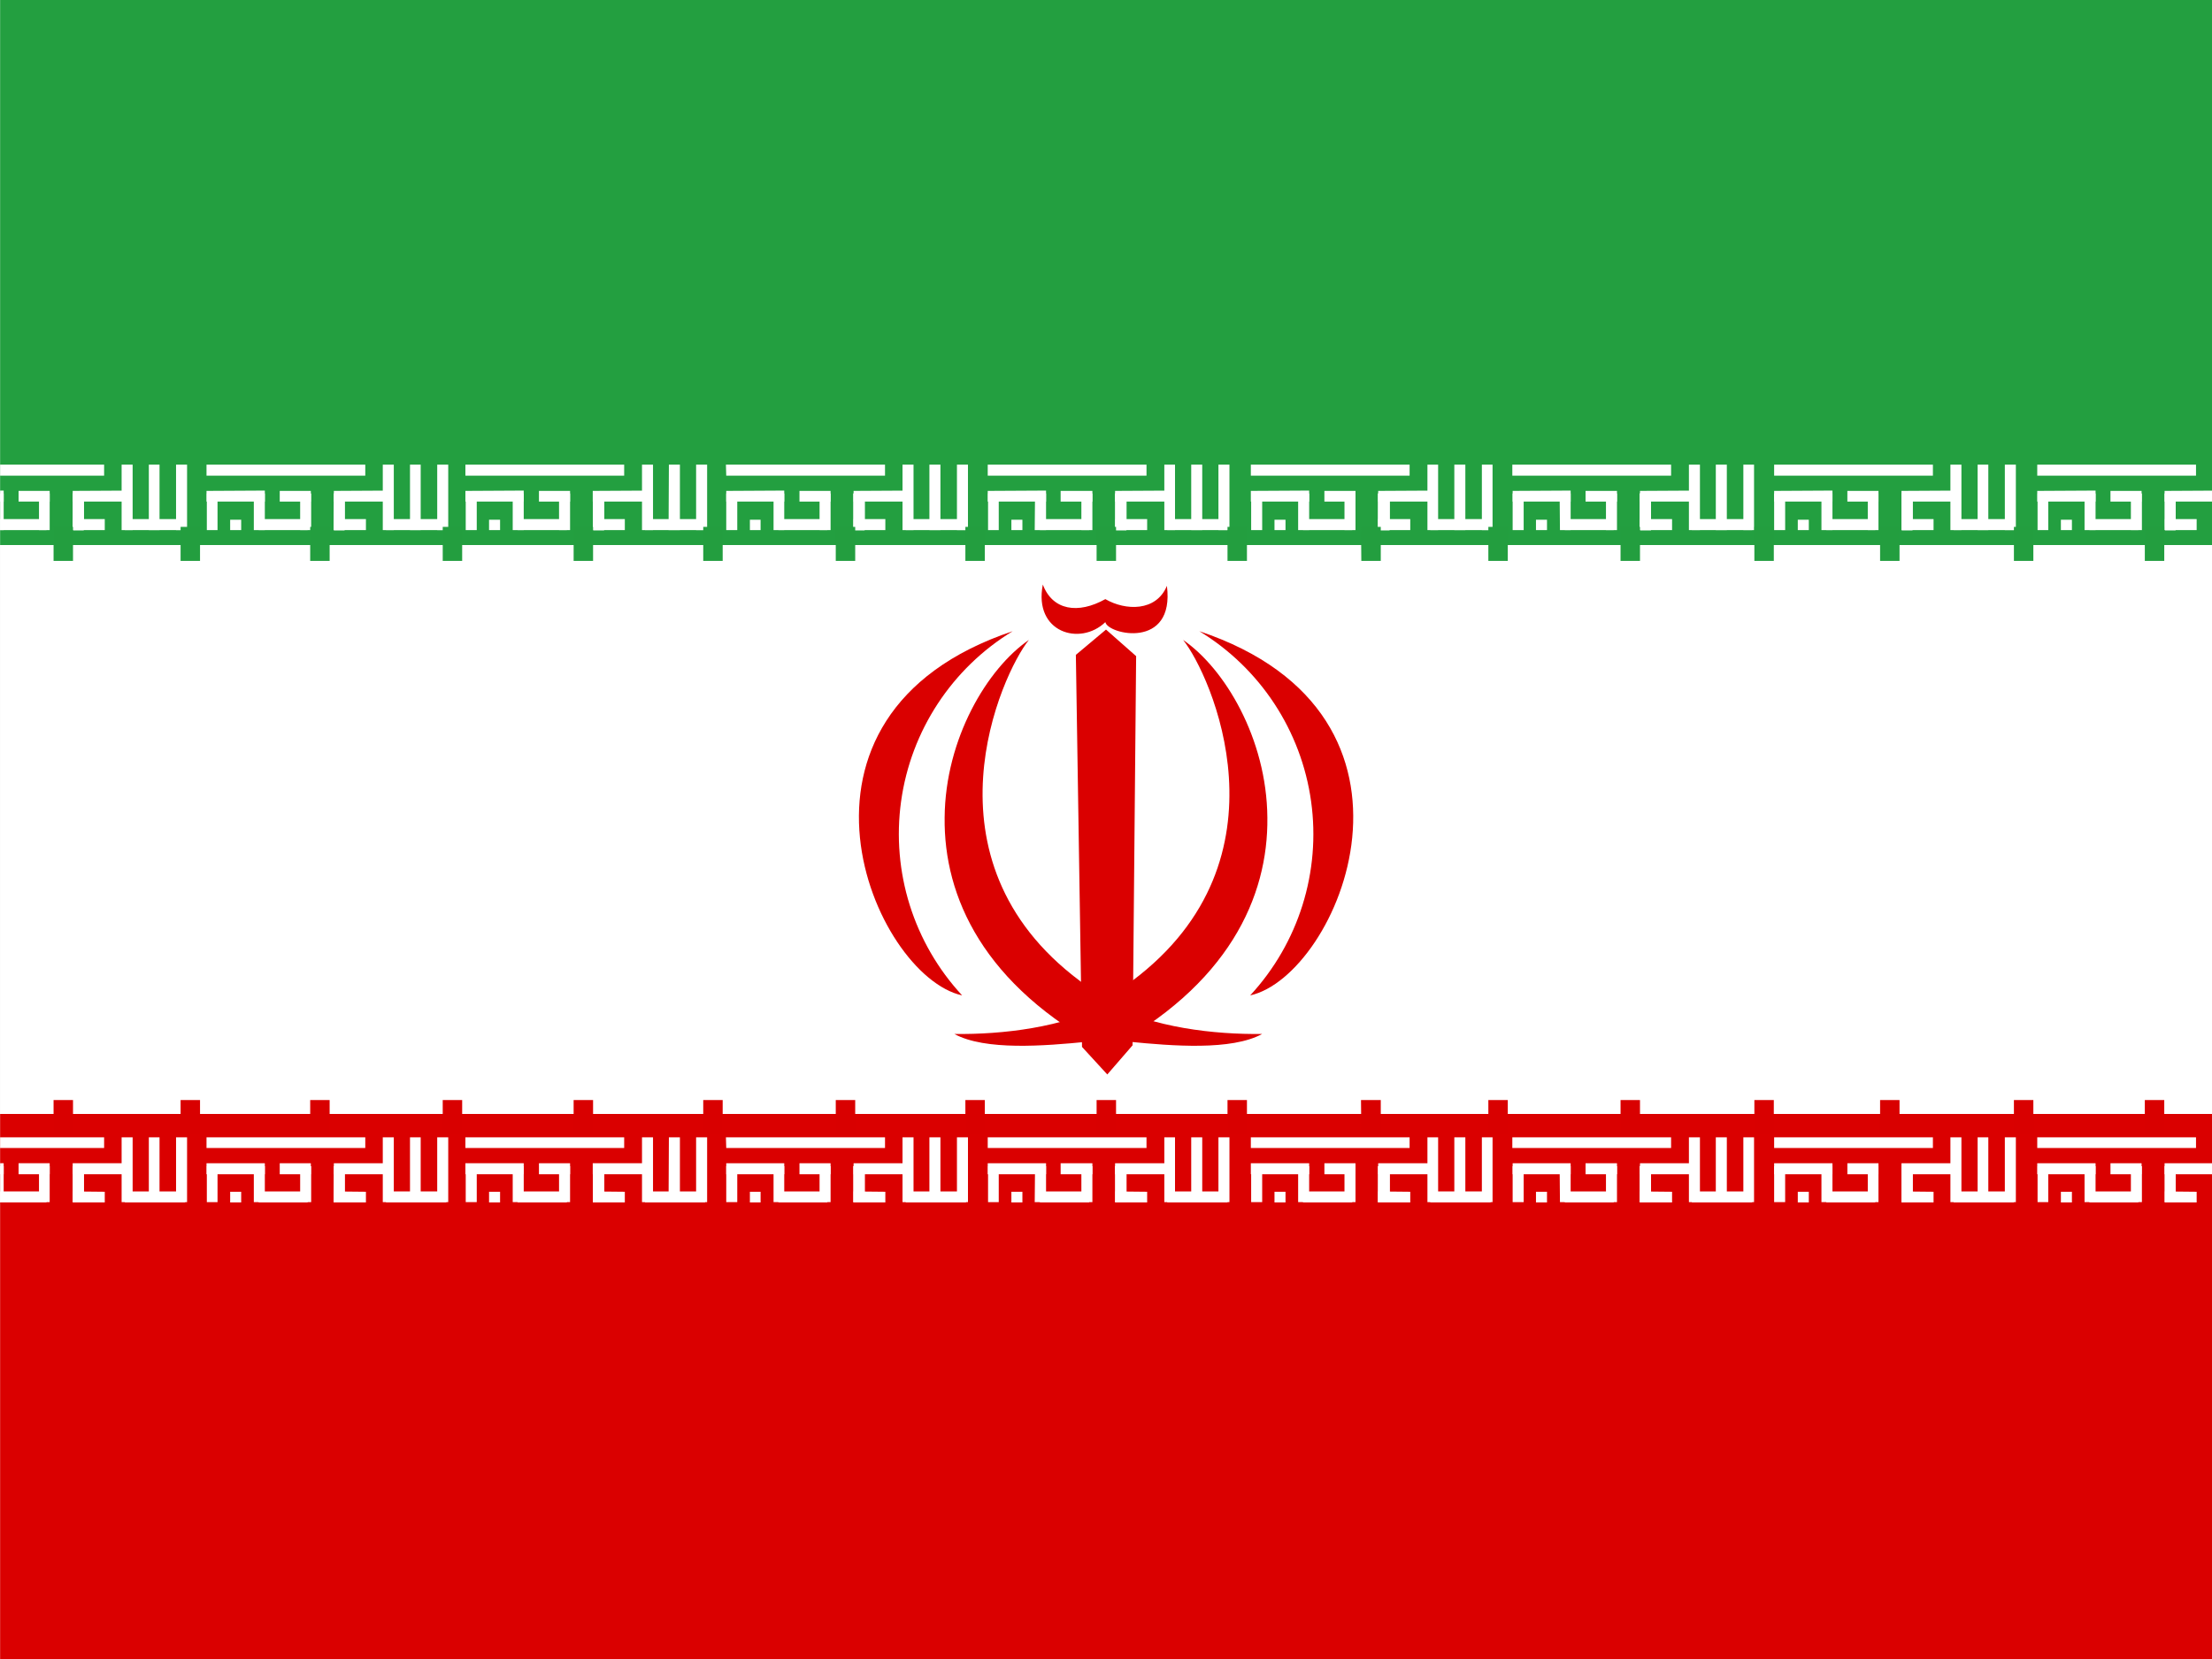
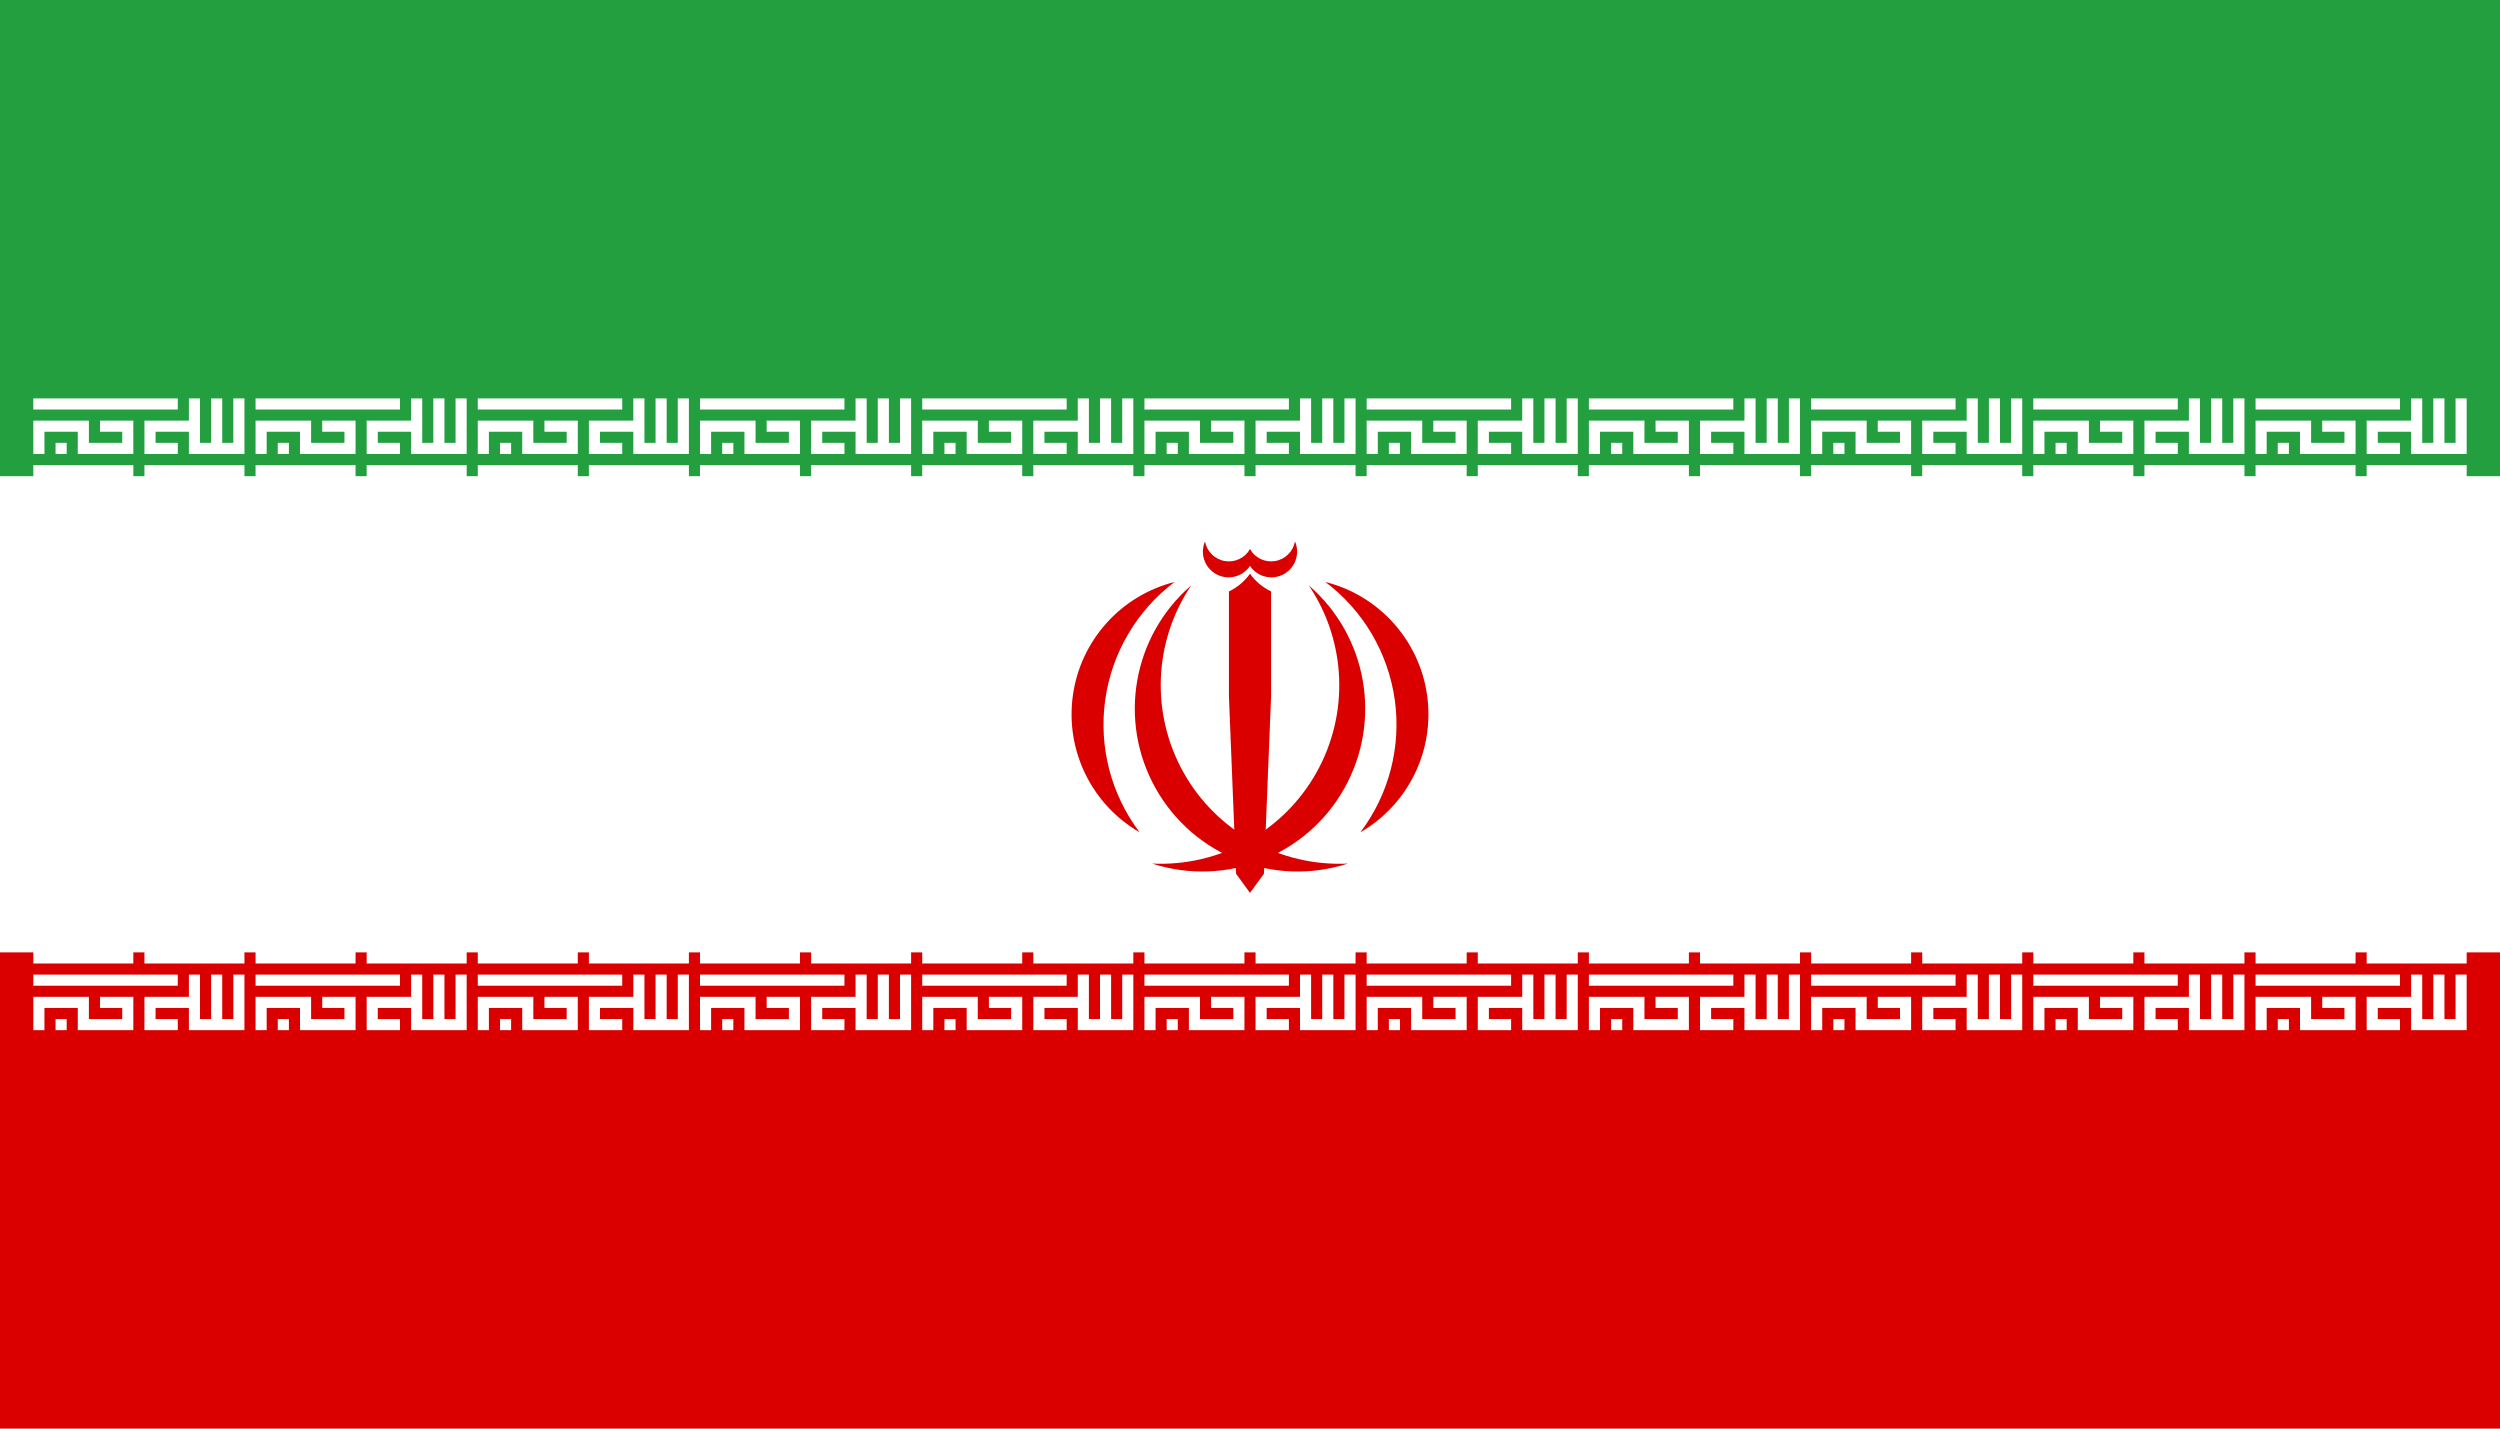
- <svg xmlns="http://www.w3.org/2000/svg" id="flag-icons-ir" viewBox="0 0 640 480">
-   <defs>
-     <clipPath id="ir-a">
-       <path fill-opacity=".7" d="M-85.3 0h682.7v512H-85.3z" />
-     </clipPath>
-   </defs>
-   <g fill-rule="evenodd" clip-path="url(#ir-a)" transform="translate(80)scale(.9375)">
-     <path fill="#fff" d="M-192 0h896v512h-896z" />
-     <path fill="#da0000" d="M-192 343.8h896V512h-896z" />
-     <g fill="#fff" stroke-width="1pt">
-       <path d="M-21.6 351h49v3.3h-49zm7.3 16.8h3.4v3.3h-3.4zm41.9 0v3.3h-9.8v-3.4zm5.2-16.8h3.4v20h-3.4z" />
-       <path d="M52.4 367.7v3.4H33.8v-3.4zm-34.6-7.9H21v11.3h-3.3z" />
-       <path d="M49.6 351H53v20h-3.4zm-8.4 0h3.3v20h-3.3zm-44.8 8v3.4h-18V359zm39.3 0v3.4h-18V359z" />
-       <path d="M17.8 359.9H21V371h-3.3z" />
-       <path d="M17.8 359.9H21V371h-3.3z" />
-       <path d="M17.8 359.9H21V371h-3.3zm-39.3 0h3.3V371h-3.3zm28.8 0h3.4V371H7.3zm-14.3 0h3.4V371H-7z" />
-       <path d="M9.6 367.7v3.4H-5.5v-3.4zm1-8.7v3.4H1V359z" />
+ <svg xmlns="http://www.w3.org/2000/svg" xmlns:xlink="http://www.w3.org/1999/xlink" viewBox="0 0 630 360" width="1750" height="1000" preserveAspectRatio="none">
+   <rect width="630" height="360" fill="#da0000" />
+   <rect width="630" height="240" fill="#fff" />
+   <rect width="630" height="120" fill="#239f40" />
+   <g transform="translate(8.4,100.4)">
+     <g id="tb4">
+       <g id="tb1" fill="none" stroke="#fff" stroke-width="2">
+         <path id="tbp1" d="M0,1H26M1,10V5H9V9H17V5H12M4,9H6M26,9H21V5H29M29,0V9H37V0M33,0V9" transform="scale(1.4)" />
+         <path id="tbp2" d="M0,7H9M10,7H19" transform="scale(2.8)" />
+         <use xlink:href="#tbp2" y="120" />
+         <use xlink:href="#tbp1" y="145.2" />
+       </g>
+       <g id="tb3">
+         <use xlink:href="#tb1" x="56" />
+         <use xlink:href="#tb1" x="112" />
+         <use xlink:href="#tb1" x="168" />
+       </g>
    </g>
-     <g fill="#fff" stroke-width="1pt">
-       <path d="M-102.2 351h49v3.3h-49zm7.3 16.8h3.4v3.3H-95zm41.9 0v3.3h-9.8v-3.4zm5.2-16.8h3.4v20h-3.4z" />
-       <path d="M-28.2 367.7v3.4h-18.6v-3.4zm-34.6-7.9h3.3v11.3h-3.3z" />
-       <path d="M-31 351h3.4v20H-31zm-8.4 0h3.3v20h-3.3zm-44.8 8v3.4h-18V359zm39.3 0v3.4h-18V359z" />
-       <path d="M-62.8 359.9h3.3V371h-3.3z" />
-       <path d="M-62.8 359.9h3.3V371h-3.3z" />
-       <path d="M-62.8 359.9h3.3V371h-3.3zm-39.3 0h3.3V371h-3.3zm28.8 0h3.3V371h-3.3zm-14.3 0h3.4V371h-3.4z" />
-       <path d="M-71 367.7v3.4h-15v-3.4zm1-8.7v3.4h-9.6V359z" />
+     <use xlink:href="#tb3" x="168" />
+     <use xlink:href="#tb4" x="392" />
+   </g>
+   <g fill="#da0000" transform="matrix(45,0,0,45,315,180)">
+     <g id="emblem_half">
+       <path d="M-0.548,0.836A0.912,0.912 0 0,0 0.329,-0.722A1,1 0 0,1 -0.548,0.836" />
+       <path d="M0.618,0.661A0.764,0.764 0 0,0 0.422,-0.741A1,1 0 0,1 0.618,0.661" />
+       <path d="M0,1 -0.05,0 0,-0.787A0.31,0.31 0 0,0 0.118,-0.688V-0.1L0.078,0.893z" />
+       <path d="M-0.02,-0.85 0,-0.831A0.144,0.144 0 0,0 0.252,-0.968A0.136,0.136 0 0,1 0,-0.925" />
    </g>
-     <g fill="#fff" stroke-width="1pt">
-       <path d="M58.3 351h49v3.3h-49zm7.3 16.8H69v3.3h-3.4zm41.9 0v3.3h-9.8v-3.4zm5.3-16.8h3.4v20h-3.4z" />
-       <path d="M132.3 367.7v3.4h-18.6v-3.4zm-34.6-7.9h3.4v11.3h-3.4z" />
-       <path d="M129.5 351h3.4v20h-3.4zm-8.4 0h3.4v20H121zm-44.8 8v3.4h-18V359zm39.3 0v3.4h-18V359z" />
-       <path d="M97.7 359.9h3.4V371h-3.4z" />
-       <path d="M97.7 359.9h3.4V371h-3.4z" />
-       <path d="M97.7 359.9h3.4V371h-3.4zm-39.3 0h3.4V371h-3.4zm28.8 0h3.4V371h-3.4zm-14.3 0h3.4V371h-3.4z" />
-       <path d="M89.6 367.7v3.4H74.4v-3.4zm1-8.7v3.4H81V359z" />
-     </g>
-     <g fill="#fff" stroke-width="1pt">
-       <path d="M622.7 351h49v3.3h-49zm7.3 16.8h3.4v3.3H630zm41.9 0v3.3H662v-3.4zm5.3-16.8h3.3v20h-3.4z" />
-       <path d="M696.7 367.7v3.4H678v-3.4zm-34.6-7.9h3.4v11.3H662z" />
-       <path d="M694 351h3.3v20h-3.4zm-8.5 0h3.4v20h-3.4zm-44.8 8v3.4h-18V359zm39.3 0v3.4h-18V359z" />
-       <path d="M662 359.9h3.5V371H662z" />
-       <path d="M662 359.9h3.5V371H662z" />
-       <path d="M662 359.9h3.5V371H662zm-39.2 0h3.4V371h-3.4zm28.8 0h3.4V371h-3.4zm-14.3 0h3.4V371h-3.4z" />
-       <path d="M654 367.7v3.4h-15.2v-3.4zm1-8.7v3.4h-9.6V359z" />
-     </g>
-     <g fill="#fff" stroke-width="1pt">
-       <path d="M138.7 351h49.1v3.3h-49zm7.4 16.8h3.3v3.3h-3.3zm41.8 0v3.3h-9.8v-3.4zm5.3-16.8h3.4v20h-3.4z" />
-       <path d="M212.8 367.7v3.4h-18.6v-3.4zm-34.7-7.9h3.4v11.3h-3.4z" />
-       <path d="M210 351h3.4v20H210zm-8.5 0h3.4v20h-3.4zm-44.8 8v3.4h-17.9V359zm39.3 0v3.4h-17.9V359z" />
-       <path d="M178.1 359.9h3.4V371h-3.4z" />
-       <path d="M178.1 359.9h3.4V371h-3.4z" />
-       <path d="M178.1 359.9h3.4V371h-3.4zm-39.3 0h3.4V371h-3.4zm28.8 0h3.4V371h-3.4zm-14.2 0h3.3V371h-3.3z" />
-       <path d="M170 367.7v3.4h-15.1v-3.4zm1-8.7v3.4h-9.6V359z" />
-     </g>
-     <g fill="#fff" stroke-width="1pt">
-       <path d="M219.5 351h49v3.3h-49zm7.3 16.8h3.4v3.3h-3.4zm41.9 0v3.3h-9.8v-3.4zM274 351h3.3v20H274z" />
-       <path d="M293.5 367.7v3.4h-18.6v-3.4zm-34.6-7.9h3.4v11.3h-3.4z" />
-       <path d="M290.7 351h3.4v20h-3.4zm-8.4 0h3.4v20h-3.4zm-44.8 8v3.4h-18V359zm39.3 0v3.4h-18V359z" />
-       <path d="M258.9 359.9h3.4V371h-3.4z" />
-       <path d="M258.9 359.9h3.4V371h-3.4z" />
-       <path d="M258.9 359.9h3.4V371h-3.4zm-39.3 0h3.3V371h-3.3zm28.8 0h3.4V371h-3.4zm-14.3 0h3.4V371H234z" />
-       <path d="M250.8 367.7v3.4h-15.2v-3.4zm1-8.7v3.4H242V359z" />
-     </g>
-     <path fill="#239f40" d="M-192 0h896v168.2h-896z" />
-     <g fill="#fff" stroke-width="1pt">
-       <path d="M300.7 351h49v3.3h-49zm7.3 16.8h3.4v3.3H308zm41.9 0v3.3H340v-3.4zm5.3-16.8h3.3v20h-3.3z" />
-       <path d="M374.7 367.7v3.4h-18.6v-3.4zm-34.6-7.9h3.4v11.3H340z" />
-       <path d="M372 351h3.3v20H372zm-8.5 0h3.4v20h-3.4zm-44.8 8v3.4h-18V359zm39.3 0v3.4h-18V359z" />
-       <path d="M340 359.9h3.5V371H340z" />
-       <path d="M340 359.9h3.5V371H340z" />
-       <path d="M340 359.9h3.5V371H340zm-39.2 0h3.4V371h-3.4zm28.8 0h3.4V371h-3.4zm-14.3 0h3.4V371h-3.4z" />
-       <path d="M332 367.7v3.4h-15.2v-3.4zm1-8.7v3.4h-9.6V359z" />
-     </g>
-     <g fill="#fff" stroke-width="1pt">
-       <path d="M381.4 351h49v3.3h-49zm7.3 16.8h3.4v3.3h-3.4zm42 0v3.3h-9.9v-3.4zm5.2-16.8h3.4v20h-3.4z" />
-       <path d="M455.4 367.7v3.4h-18.6v-3.4zm-34.6-7.9h3.4v11.3h-3.4z" />
-       <path d="M452.7 351h3.3v20h-3.3zm-8.5 0h3.4v20h-3.4zm-44.8 8v3.4h-17.9V359zm39.3 0v3.4h-17.9V359z" />
-       <path d="M420.8 359.9h3.4V371h-3.4z" />
-       <path d="M420.8 359.9h3.4V371h-3.4z" />
-       <path d="M420.8 359.9h3.4V371h-3.4zm-39.3 0h3.4V371h-3.4zm28.8 0h3.4V371h-3.4zm-14.3 0h3.4V371h-3.3z" />
-       <path d="M412.7 367.7v3.4h-15.1v-3.4zm1-8.7v3.4H404V359z" />
-     </g>
-     <g fill="#fff" stroke-width="1pt">
-       <path d="M462.2 351h49v3.3h-49zm7.3 16.8h3.4v3.3h-3.4zm41.9 0v3.3h-9.8v-3.4zm5.2-16.8h3.4v20h-3.4z" />
-       <path d="M536.2 367.7v3.4h-18.6v-3.4zm-34.7-7.9h3.4v11.3h-3.4z" />
-       <path d="M533.4 351h3.4v20h-3.4zm-8.4 0h3.3v20H525zm-44.8 8v3.4h-18V359zm39.3 0v3.4h-18V359z" />
-       <path d="M501.6 359.9h3.3V371h-3.3z" />
-       <path d="M501.6 359.9h3.3V371h-3.3z" />
-       <path d="M501.6 359.9h3.3V371h-3.3zm-39.4 0h3.4V371h-3.4zm28.9 0h3.3V371h-3.3zm-14.3 0h3.4V371h-3.4z" />
-       <path d="M493.4 367.7v3.4h-15.1v-3.4zm1-8.7v3.4h-9.6V359z" />
-     </g>
-     <g fill="#fff" stroke-width="1pt">
-       <path d="M543.4 351h49v3.3h-49zm7.3 16.8h3.4v3.3h-3.4zm41.9 0v3.3h-9.8v-3.4zm5.2-16.8h3.4v20h-3.4z" />
-       <path d="M617.4 367.7v3.4h-18.6v-3.4zm-34.6-7.9h3.3v11.3h-3.3z" />
-       <path d="M614.6 351h3.4v20h-3.4zm-8.4 0h3.3v20h-3.3zm-44.8 8v3.4h-18V359zm39.3 0v3.4h-18V359z" />
-       <path d="M582.8 359.9h3.3V371h-3.3z" />
-       <path d="M582.8 359.9h3.3V371h-3.3z" />
-       <path d="M582.8 359.9h3.3V371h-3.3zm-39.3 0h3.3V371h-3.3zm28.8 0h3.4V371h-3.4zm-14.3 0h3.4V371H558z" />
-       <path d="M574.6 367.7v3.4h-15.1v-3.4zm1-8.7v3.4H566V359z" />
-     </g>
-     <g fill="#fff" stroke-width="1pt">
-       <path d="M-183.8 351h49v3.3h-49zm7.3 16.8h3.4v3.3h-3.4zm42 0v3.3h-9.9v-3.4zm5.2-16.8h3.4v20h-3.4z" />
-       <path d="M-109.8 367.7v3.4h-18.6v-3.4zm-34.6-7.9h3.4v11.3h-3.4z" />
-       <path d="M-112.5 351h3.3v20h-3.3zm-8.5 0h3.4v20h-3.4zm-44.8 8v3.4h-17.9V359zm39.3 0v3.4h-17.9V359z" />
-       <path d="M-144.4 359.9h3.4V371h-3.4z" />
-       <path d="M-144.4 359.9h3.4V371h-3.4z" />
-       <path d="M-144.4 359.9h3.4V371h-3.4zm-39.3 0h3.4V371h-3.4zm28.8 0h3.4V371h-3.4zm-14.3 0h3.4V371h-3.4z" />
-       <path d="M-152.5 367.7v3.4h-15.2v-3.4zm1-8.7v3.4h-9.6V359z" />
-     </g>
-     <g fill="#fff" stroke-width="1pt">
-       <path d="M-21.6 143.4h49v3.4h-49zm7.3 17h3.4v3.2h-3.4zm41.9-.2v3.4h-9.8v-3.4zm5.2-16.8h3.4v20.2h-3.4z" />
-       <path d="M52.4 160.2v3.4H33.8v-3.4zm-34.6-7.9H21v11.3h-3.3z" />
-       <path d="M49.6 143.4H53v20.2h-3.4zm-8.4 0h3.3v20.2h-3.3zm-44.8 8v3.4h-18v-3.3zm39.3 0v3.4h-18v-3.3z" />
-       <path d="M17.8 152.3H21v11.3h-3.3z" />
-       <path d="M17.8 152.3H21v11.3h-3.3z" />
-       <path d="M17.8 152.3H21v11.3h-3.3zm-39.3 0h3.3v11.3h-3.3zm28.8 0h3.4v11.3H7.3zm-14.3 0h3.4v11.3H-7z" />
-       <path d="M9.6 160.2v3.4H-5.5v-3.4zm1-8.7v3.3H1v-3.3z" />
-     </g>
-     <g fill="#fff" stroke-width="1pt">
-       <path d="M-102.2 143.4h49v3.4h-49zm7.3 17h3.4v3.2H-95zm41.9-.2v3.4h-9.8v-3.4zm5.2-16.8h3.4v20.2h-3.4z" />
-       <path d="M-28.2 160.2v3.4h-18.6v-3.4zm-34.6-7.9h3.3v11.3h-3.3z" />
-       <path d="M-31 143.4h3.4v20.2H-31zm-8.4 0h3.3v20.2h-3.3zm-44.8 8v3.4h-18v-3.3zm39.3 0v3.4h-18v-3.3z" />
-       <path d="M-62.8 152.3h3.3v11.3h-3.3z" />
-       <path d="M-62.8 152.3h3.3v11.3h-3.3z" />
-       <path d="M-62.8 152.3h3.3v11.3h-3.3zm-39.3 0h3.3v11.3h-3.3zm28.8 0h3.3v11.3h-3.3zm-14.3 0h3.4v11.3h-3.4z" />
-       <path d="M-71 160.2v3.4h-15v-3.4zm1-8.7v3.3h-9.6v-3.3z" />
-     </g>
-     <g fill="#fff" stroke-width="1pt">
-       <path d="M58.3 143.4h49v3.4h-49zm7.3 17H69v3.2h-3.4zm41.9-.2v3.4h-9.8v-3.4zm5.3-16.8h3.4v20.2h-3.4z" />
-       <path d="M132.3 160.2v3.4h-18.6v-3.4zm-34.6-7.9h3.4v11.3h-3.4z" />
-       <path d="M129.5 143.4h3.4v20.2h-3.4zm-8.4 0h3.4v20.2H121zm-44.8 8v3.4h-18v-3.3zm39.3 0v3.4h-18v-3.3z" />
-       <path d="M97.7 152.3h3.4v11.3h-3.4z" />
-       <path d="M97.7 152.3h3.4v11.3h-3.4z" />
-       <path d="M97.7 152.3h3.4v11.3h-3.4zm-39.3 0h3.4v11.3h-3.4zm28.8 0h3.4v11.3h-3.4zm-14.3 0h3.4v11.3h-3.4z" />
-       <path d="M89.6 160.2v3.4H74.4v-3.4zm1-8.7v3.3H81v-3.3z" />
-     </g>
-     <g fill="#fff" stroke-width="1pt">
-       <path d="M622.7 143.4h49v3.4h-49zm7.3 17h3.4v3.2H630zm41.9-.2v3.4H662v-3.4zm5.3-16.8h3.3v20.2h-3.4z" />
-       <path d="M696.7 160.2v3.4H678v-3.4zm-34.6-7.9h3.4v11.3H662z" />
-       <path d="M694 143.4h3.3v20.2h-3.4zm-8.5 0h3.4v20.2h-3.4zm-44.8 8v3.4h-18v-3.3zm39.3 0v3.4h-18v-3.3z" />
-       <path d="M662 152.3h3.5v11.3H662z" />
-       <path d="M662 152.3h3.5v11.3H662z" />
-       <path d="M662 152.3h3.5v11.3H662zm-39.2 0h3.4v11.3h-3.4zm28.8 0h3.4v11.3h-3.4zm-14.3 0h3.4v11.3h-3.4z" />
-       <path d="M654 160.2v3.4h-15.2v-3.4zm1-8.7v3.3h-9.6v-3.3z" />
-     </g>
-     <g fill="#fff" stroke-width="1pt">
-       <path d="M138.7 143.4h49.1v3.4h-49zm7.4 17h3.3v3.2h-3.3zm41.8-.2v3.4h-9.8v-3.4zm5.3-16.8h3.4v20.2h-3.4z" />
-       <path d="M212.8 160.2v3.4h-18.6v-3.4zm-34.7-7.9h3.4v11.3h-3.4z" />
-       <path d="M210 143.4h3.4v20.2H210zm-8.5 0h3.4v20.2h-3.4zm-44.8 8v3.4h-17.9v-3.3zm39.3 0v3.4h-17.9v-3.3z" />
-       <path d="M178.1 152.3h3.4v11.3h-3.4z" />
-       <path d="M178.1 152.3h3.4v11.3h-3.4z" />
-       <path d="M178.1 152.3h3.4v11.3h-3.4zm-39.3 0h3.4v11.3h-3.4zm28.8 0h3.4v11.3h-3.4zm-14.2 0h3.3v11.3h-3.3z" />
-       <path d="M170 160.2v3.4h-15.1v-3.4zm1-8.7v3.3h-9.6v-3.3z" />
-     </g>
-     <g fill="#fff" stroke-width="1pt">
-       <path d="M219.5 143.4h49v3.4h-49zm7.3 17h3.4v3.2h-3.4zm41.9-.2v3.4h-9.8v-3.4zm5.3-16.8h3.3v20.2H274z" />
-       <path d="M293.5 160.2v3.4h-18.6v-3.4zm-34.6-7.9h3.4v11.3h-3.4z" />
-       <path d="M290.7 143.4h3.4v20.2h-3.4zm-8.4 0h3.4v20.2h-3.4zm-44.8 8v3.4h-18v-3.3zm39.3 0v3.4h-18v-3.3z" />
-       <path d="M258.9 152.3h3.4v11.3h-3.4z" />
-       <path d="M258.9 152.3h3.4v11.3h-3.4z" />
-       <path d="M258.9 152.3h3.4v11.3h-3.4zm-39.3 0h3.3v11.3h-3.3zm28.8 0h3.4v11.3h-3.4zm-14.3 0h3.4v11.3H234z" />
-       <path d="M250.8 160.2v3.4h-15.2v-3.4zm1-8.7v3.3H242v-3.3z" />
-     </g>
-     <g fill="#fff" stroke-width="1pt">
-       <path d="M300.7 143.4h49v3.4h-49zm7.3 17h3.4v3.2H308zm41.9-.2v3.4H340v-3.4zm5.3-16.8h3.3v20.2h-3.3z" />
-       <path d="M374.7 160.2v3.4h-18.6v-3.4zm-34.6-7.9h3.4v11.3H340z" />
-       <path d="M372 143.4h3.3v20.2H372zm-8.5 0h3.4v20.2h-3.4zm-44.8 8v3.4h-18v-3.3zm39.3 0v3.4h-18v-3.3z" />
-       <path d="M340 152.3h3.5v11.3H340z" />
-       <path d="M340 152.3h3.5v11.3H340z" />
-       <path d="M340 152.3h3.5v11.3H340zm-39.2 0h3.4v11.3h-3.4zm28.8 0h3.4v11.3h-3.4zm-14.3 0h3.4v11.3h-3.4z" />
-       <path d="M332 160.2v3.4h-15.2v-3.4zm1-8.7v3.3h-9.6v-3.3z" />
-     </g>
-     <g fill="#fff" stroke-width="1pt">
-       <path d="M381.4 143.4h49v3.4h-49zm7.3 17h3.4v3.2h-3.4zm42-.2v3.4h-9.9v-3.4zm5.2-16.8h3.4v20.2h-3.4z" />
-       <path d="M455.4 160.2v3.4h-18.6v-3.4zm-34.6-7.9h3.4v11.3h-3.4z" />
-       <path d="M452.7 143.4h3.3v20.2h-3.3zm-8.5 0h3.4v20.2h-3.4zm-44.8 8v3.4h-17.9v-3.3zm39.3 0v3.4h-17.9v-3.3z" />
-       <path d="M420.8 152.3h3.4v11.3h-3.4z" />
-       <path d="M420.8 152.3h3.4v11.3h-3.4z" />
-       <path d="M420.8 152.3h3.4v11.3h-3.4zm-39.3 0h3.4v11.3h-3.4zm28.8 0h3.4v11.3h-3.4zm-14.3 0h3.4v11.3h-3.3z" />
-       <path d="M412.7 160.2v3.4h-15.1v-3.4zm1-8.7v3.3H404v-3.3z" />
-     </g>
-     <g fill="#fff" stroke-width="1pt">
-       <path d="M462.2 143.4h49v3.4h-49zm7.3 17h3.4v3.2h-3.4zm41.9-.2v3.4h-9.8v-3.4zm5.2-16.8h3.4v20.2h-3.4z" />
-       <path d="M536.2 160.2v3.4h-18.6v-3.4zm-34.7-7.9h3.4v11.3h-3.4z" />
-       <path d="M533.4 143.4h3.4v20.2h-3.4zm-8.4 0h3.3v20.2H525zm-44.8 8v3.4h-18v-3.3zm39.3 0v3.4h-18v-3.3z" />
-       <path d="M501.6 152.3h3.3v11.3h-3.3z" />
-       <path d="M501.6 152.3h3.3v11.3h-3.3z" />
-       <path d="M501.6 152.3h3.3v11.3h-3.3zm-39.4 0h3.4v11.3h-3.4zm28.9 0h3.3v11.3h-3.3zm-14.3 0h3.4v11.3h-3.4z" />
-       <path d="M493.4 160.2v3.4h-15.1v-3.4zm1-8.7v3.3h-9.6v-3.3z" />
-     </g>
-     <g fill="#fff" stroke-width="1pt">
-       <path d="M543.4 143.4h49v3.4h-49zm7.3 17h3.4v3.2h-3.4zm41.9-.2v3.4h-9.8v-3.4zm5.2-16.8h3.4v20.2h-3.4z" />
-       <path d="M617.4 160.2v3.4h-18.6v-3.4zm-34.6-7.9h3.3v11.3h-3.3z" />
-       <path d="M614.6 143.4h3.4v20.2h-3.4zm-8.4 0h3.3v20.2h-3.3zm-44.8 8v3.4h-18v-3.3zm39.3 0v3.4h-18v-3.3z" />
-       <path d="M582.8 152.3h3.3v11.3h-3.3z" />
-       <path d="M582.8 152.3h3.3v11.3h-3.3z" />
-       <path d="M582.8 152.3h3.3v11.3h-3.3zm-39.3 0h3.3v11.3h-3.3zm28.8 0h3.4v11.3h-3.4zm-14.3 0h3.4v11.3H558z" />
-       <path d="M574.6 160.2v3.4h-15.1v-3.4zm1-8.7v3.3H566v-3.3z" />
-     </g>
-     <g fill="#fff" stroke-width="1pt">
-       <path d="M-183.8 143.4h49v3.4h-49zm7.3 17h3.4v3.2h-3.4zm42-.2v3.4h-9.9v-3.4zm5.2-16.8h3.4v20.2h-3.4z" />
-       <path d="M-109.8 160.2v3.4h-18.6v-3.4zm-34.6-7.9h3.4v11.3h-3.4z" />
-       <path d="M-112.5 143.4h3.3v20.2h-3.3zm-8.5 0h3.4v20.2h-3.4zm-44.8 8v3.4h-17.9v-3.3zm39.3 0v3.4h-17.9v-3.3z" />
-       <path d="M-144.4 152.3h3.4v11.3h-3.4z" />
-       <path d="M-144.4 152.3h3.4v11.3h-3.4z" />
-       <path d="M-144.4 152.3h3.4v11.3h-3.4zm-39.3 0h3.4v11.3h-3.4zm28.8 0h3.4v11.3h-3.4zm-14.3 0h3.4v11.3h-3.4z" />
-       <path d="M-152.5 160.2v3.4h-15.2v-3.4zm1-8.7v3.3h-9.6v-3.3z" />
-     </g>
-     <path fill="#d90000" d="M-68.8 339.5h6V350h-6zm160.5 0h6V350h-6zm-283.7 0h6V350h-6zm81.5 0h6V350h-6zm80.9 0h6V350h-6zm40 0h6V350h-6zm40.9 0h6V350h-6zm80.4 0h6V350h-6zm203 0h6.1V350h-6zm-162.1 0h6V350h-6zm40 0h6V350h-6zm40.5 0h6V350h-6zm40.4 0h6V350h-6zm323.2 0h6V350h-6zm-242.7 0h6V350h-6zm40.8 0h6V350h-6zm41.3 0h6V350h-6zm38.8 0h6V350h-6zm41.3 0h6V350h-6zm40.4 0h6V350h-6zm119.7 0h6V350h-6zm-38.8 0h6V350h-6zm-808.9 0h6V350h-6z" />
-     <path fill="#239e3f" d="M-68.8 162.6h6v10.5h-6zm160.5 0h6v10.5h-6zm-283.7 0h6v10.5h-6zm81.5 0h6v10.5h-6zm80.9 0h6v10.5h-6zm40 0h6v10.5h-6zm40.9 0h6v10.5h-6zm80.4 0h6v10.5h-6zm203 0h6.1v10.5h-6zm-162.1 0h6v10.5h-6zm40 0h6v10.5h-6zm40.5 0h6v10.5h-6zm40.4 0h6v10.5h-6zm323.2 0h6v10.5h-6zm-242.7 0h6v10.5h-6zm40.8 0h6v10.5h-6zm41.3 0h6v10.5h-6zm38.8 0h6v10.5h-6zm41.3 0h6v10.5h-6zm40.4 0h6v10.5h-6zm119.7 0h6v10.5h-6zm-38.8 0h6v10.5h-6zm-808.9 0h6v10.5h-6z" />
-     <g fill="#da0000">
-       <path d="M279.8 197.5c8.4 10.4 34.5 67.6-15.7 105.2-23.7 17.8-9 18.6-8.3 21.6 38-20.1 50.3-47.5 50-72-.2-24.4-13.2-46-26-54.8" />
-       <path d="M284.8 194.8a73.3 73.3 0 0 1 15.7 112.4c27.2-6 62-86.4-15.7-112.4m-57.6 0a73.3 73.3 0 0 0-15.6 112.4c-27.3-6-62-86.4 15.6-112.4" />
-       <path d="M232.2 197.5c-8.4 10.4-34.5 67.6 15.7 105.2 23.6 17.8 9 18.6 8.3 21.6-38-20.1-50.3-47.5-50-72 .2-24.4 13.2-46 26-54.8" />
-       <path d="M304.2 319.1c-14.9.2-33.6-2-47.5-9.3 2.3 4.5 4.2 7.3 6.5 11.7 13.2 1.3 31.5 2.8 41-2.4m-95 0c14.9.2 33.6-2 47.5-9.3-2.3 4.5-4.2 7.3-6.5 11.7-13.2 1.3-31.5 2.8-41-2.4m27.3-138.7c3 8 10.9 9.2 19.3 4.5 6.2 3.6 15.7 3.9 19-4.1 2.5 19.8-18.3 15-19 11.2-7.8 7.5-22.2 3.2-19.3-11.6" />
-       <path d="m256.4 331.6 7.8-9 1.1-120.1-9.3-8.2-9.3 7.8 1.9 121z" />
-     </g>
+     <use xlink:href="#emblem_half" transform="scale(-1,1)" />
  </g>
</svg>
